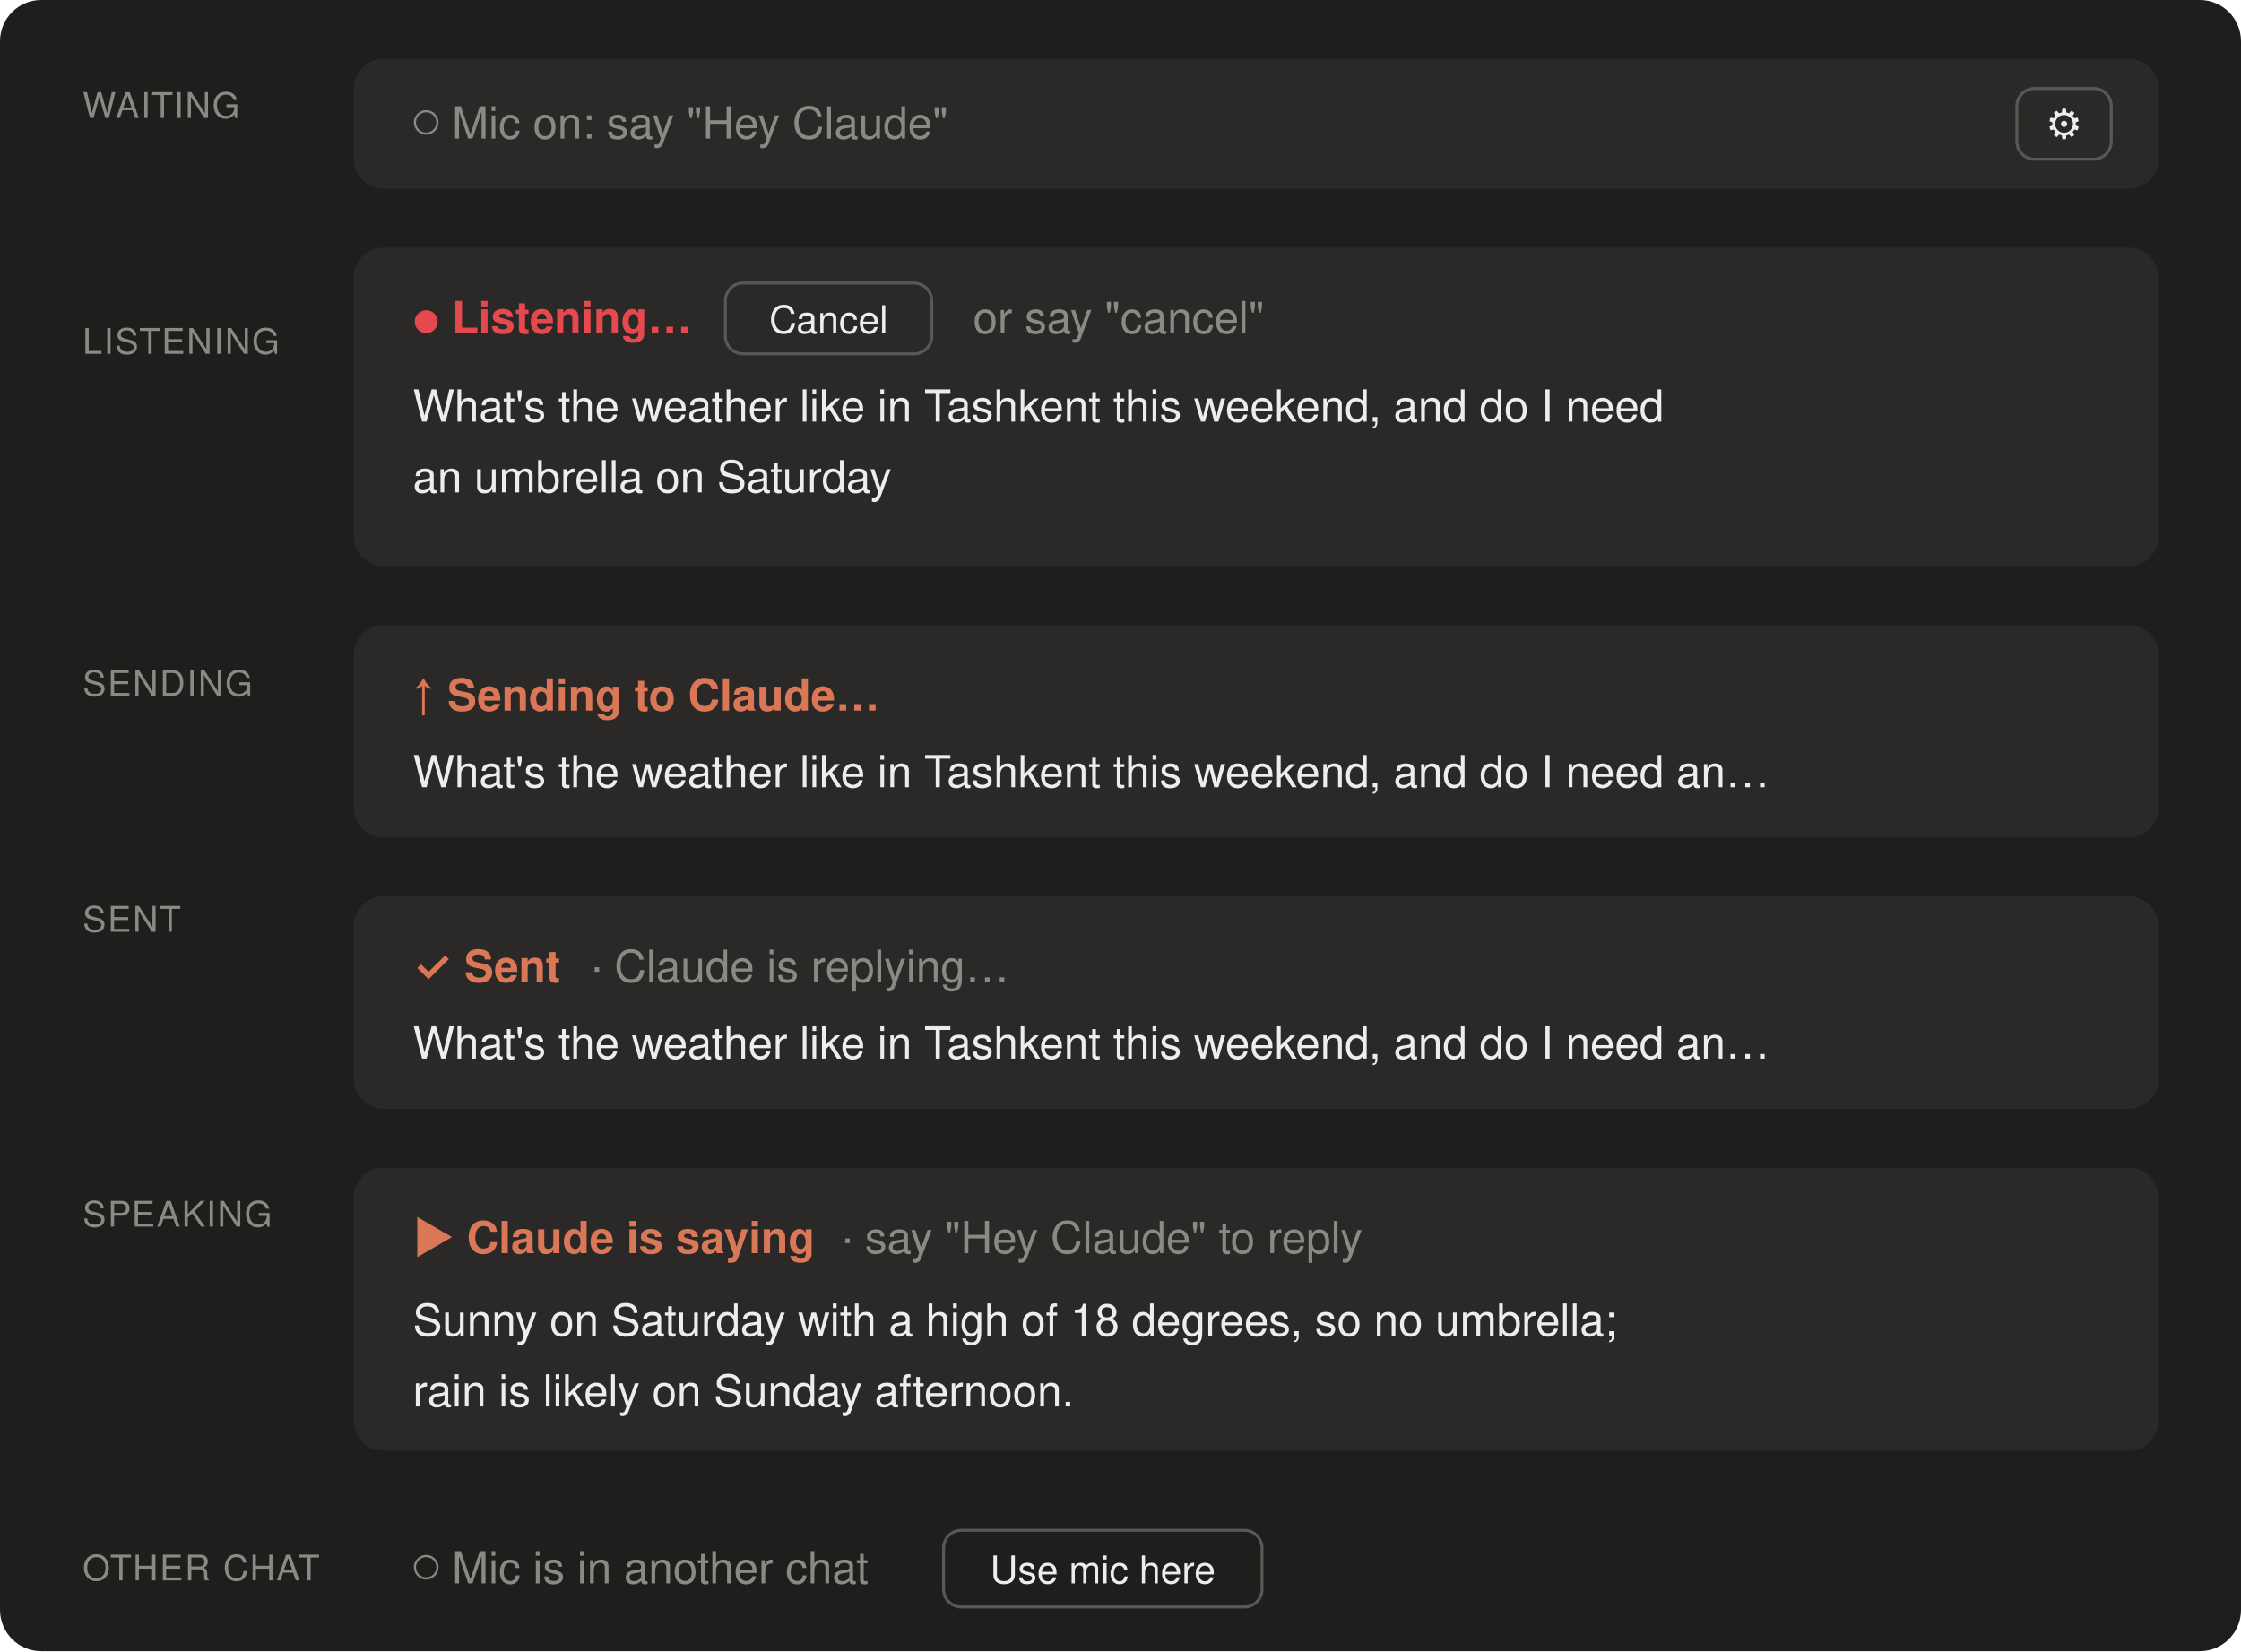
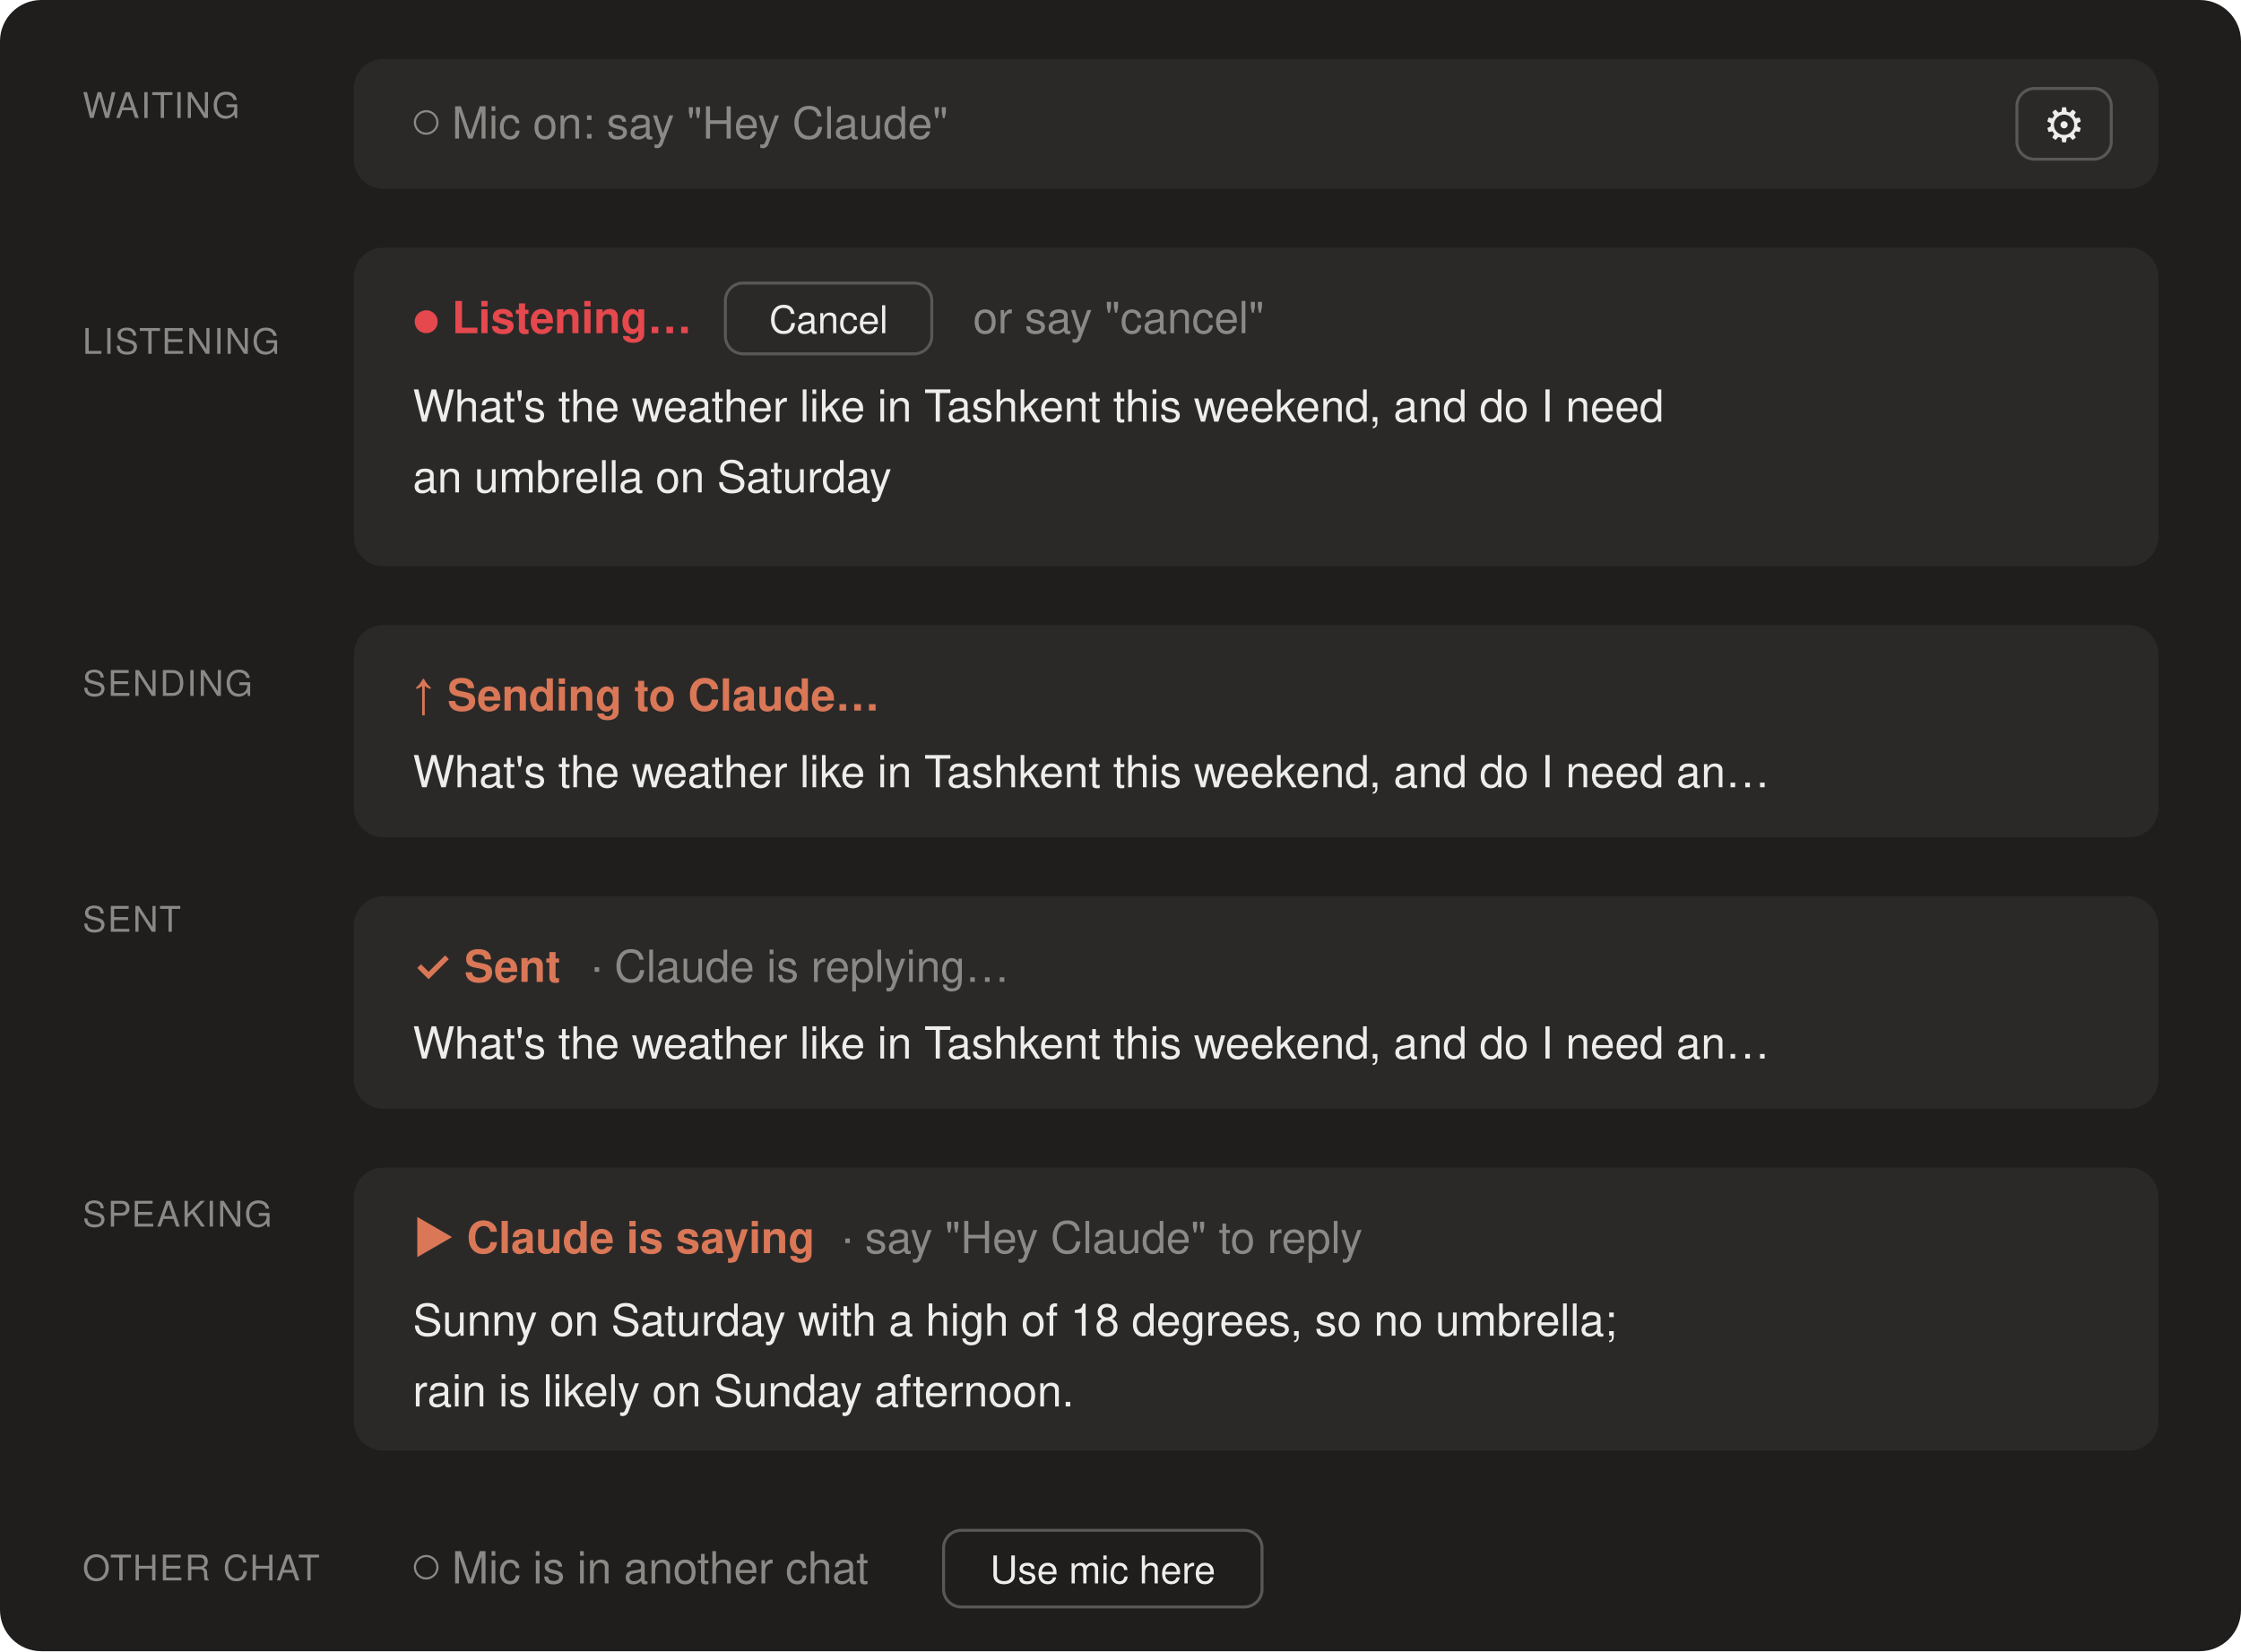
<svg xmlns="http://www.w3.org/2000/svg" width="760" height="560" viewBox="0 0 760 560" font-family="-apple-system, BlinkMacSystemFont, 'Segoe UI', Helvetica, Arial, sans-serif" font-size="15">
  <rect width="760" height="560" rx="14" fill="#1f1e1d" />
  <g fill="#8b8986" font-size="12" letter-spacing="0.5">
    <text x="28" y="40">WAITING</text>
    <text x="28" y="120">LISTENING</text>
    <text x="28" y="236">SENDING</text>
    <text x="28" y="316">SENT</text>
    <text x="28" y="416">SPEAKING</text>
  </g>
  <rect x="120" y="20" width="612" height="44" rx="10" fill="#2a2928" />
  <text x="140" y="47" fill="#8b8986">○ Mic on: say "Hey Claude"</text>
  <rect x="684" y="30" width="32" height="24" rx="6" fill="none" stroke="#5a5856" />
-   <text x="700" y="47" fill="#ededec" text-anchor="middle" font-size="14">⚙</text>
+   <text x="700" y="48" fill="#ededec" text-anchor="middle" font-size="16">⚙️</text>
  <rect x="120" y="84" width="612" height="108" rx="10" fill="#2a2928" />
  <text x="140" y="113" fill="#e5484d" font-weight="600">● Listening…</text>
  <rect x="246" y="96" width="70" height="24" rx="6" fill="none" stroke="#5a5856" />
  <text x="281" y="113" fill="#ededec" text-anchor="middle" font-size="13">Cancel</text>
  <text x="330" y="113" fill="#8b8986">or say "cancel"</text>
  <text x="140" y="143" fill="#ededec">What's the weather like in Tashkent this weekend, and do I need</text>
  <text x="140" y="167" fill="#ededec">an umbrella on Saturday</text>
  <rect x="120" y="212" width="612" height="72" rx="10" fill="#2a2928" />
  <text x="140" y="241" fill="#d97757" font-weight="600">↑ Sending to Claude…</text>
  <text x="140" y="267" fill="#ededec">What's the weather like in Tashkent this weekend, and do I need an…</text>
  <rect x="120" y="304" width="612" height="72" rx="10" fill="#2a2928" />
  <text x="140" y="333" fill="#d97757" font-weight="600">✓ Sent</text>
  <text x="200" y="333" fill="#8b8986">· Claude is replying…</text>
  <text x="140" y="359" fill="#ededec">What's the weather like in Tashkent this weekend, and do I need an…</text>
  <rect x="120" y="396" width="612" height="96" rx="10" fill="#2a2928" />
  <text x="140" y="425" fill="#d97757" font-weight="600">▶ Claude is saying</text>
  <text x="285" y="425" fill="#8b8986">· say "Hey Claude" to reply</text>
  <text x="140" y="453" fill="#ededec">Sunny on Saturday with a high of 18 degrees, so no umbrella;</text>
  <text x="140" y="477" fill="#ededec">rain is likely on Sunday afternoon.</text>
  <g fill="#8b8986" font-size="12" letter-spacing="0.5">
    <text x="28" y="536">OTHER CHAT</text>
  </g>
  <text x="140" y="537" fill="#8b8986">○ Mic is in another chat</text>
  <rect x="320" y="519" width="108" height="26" rx="6" fill="none" stroke="#5a5856" />
  <text x="374" y="537" fill="#ededec" text-anchor="middle" font-size="13">Use mic here</text>
</svg>
